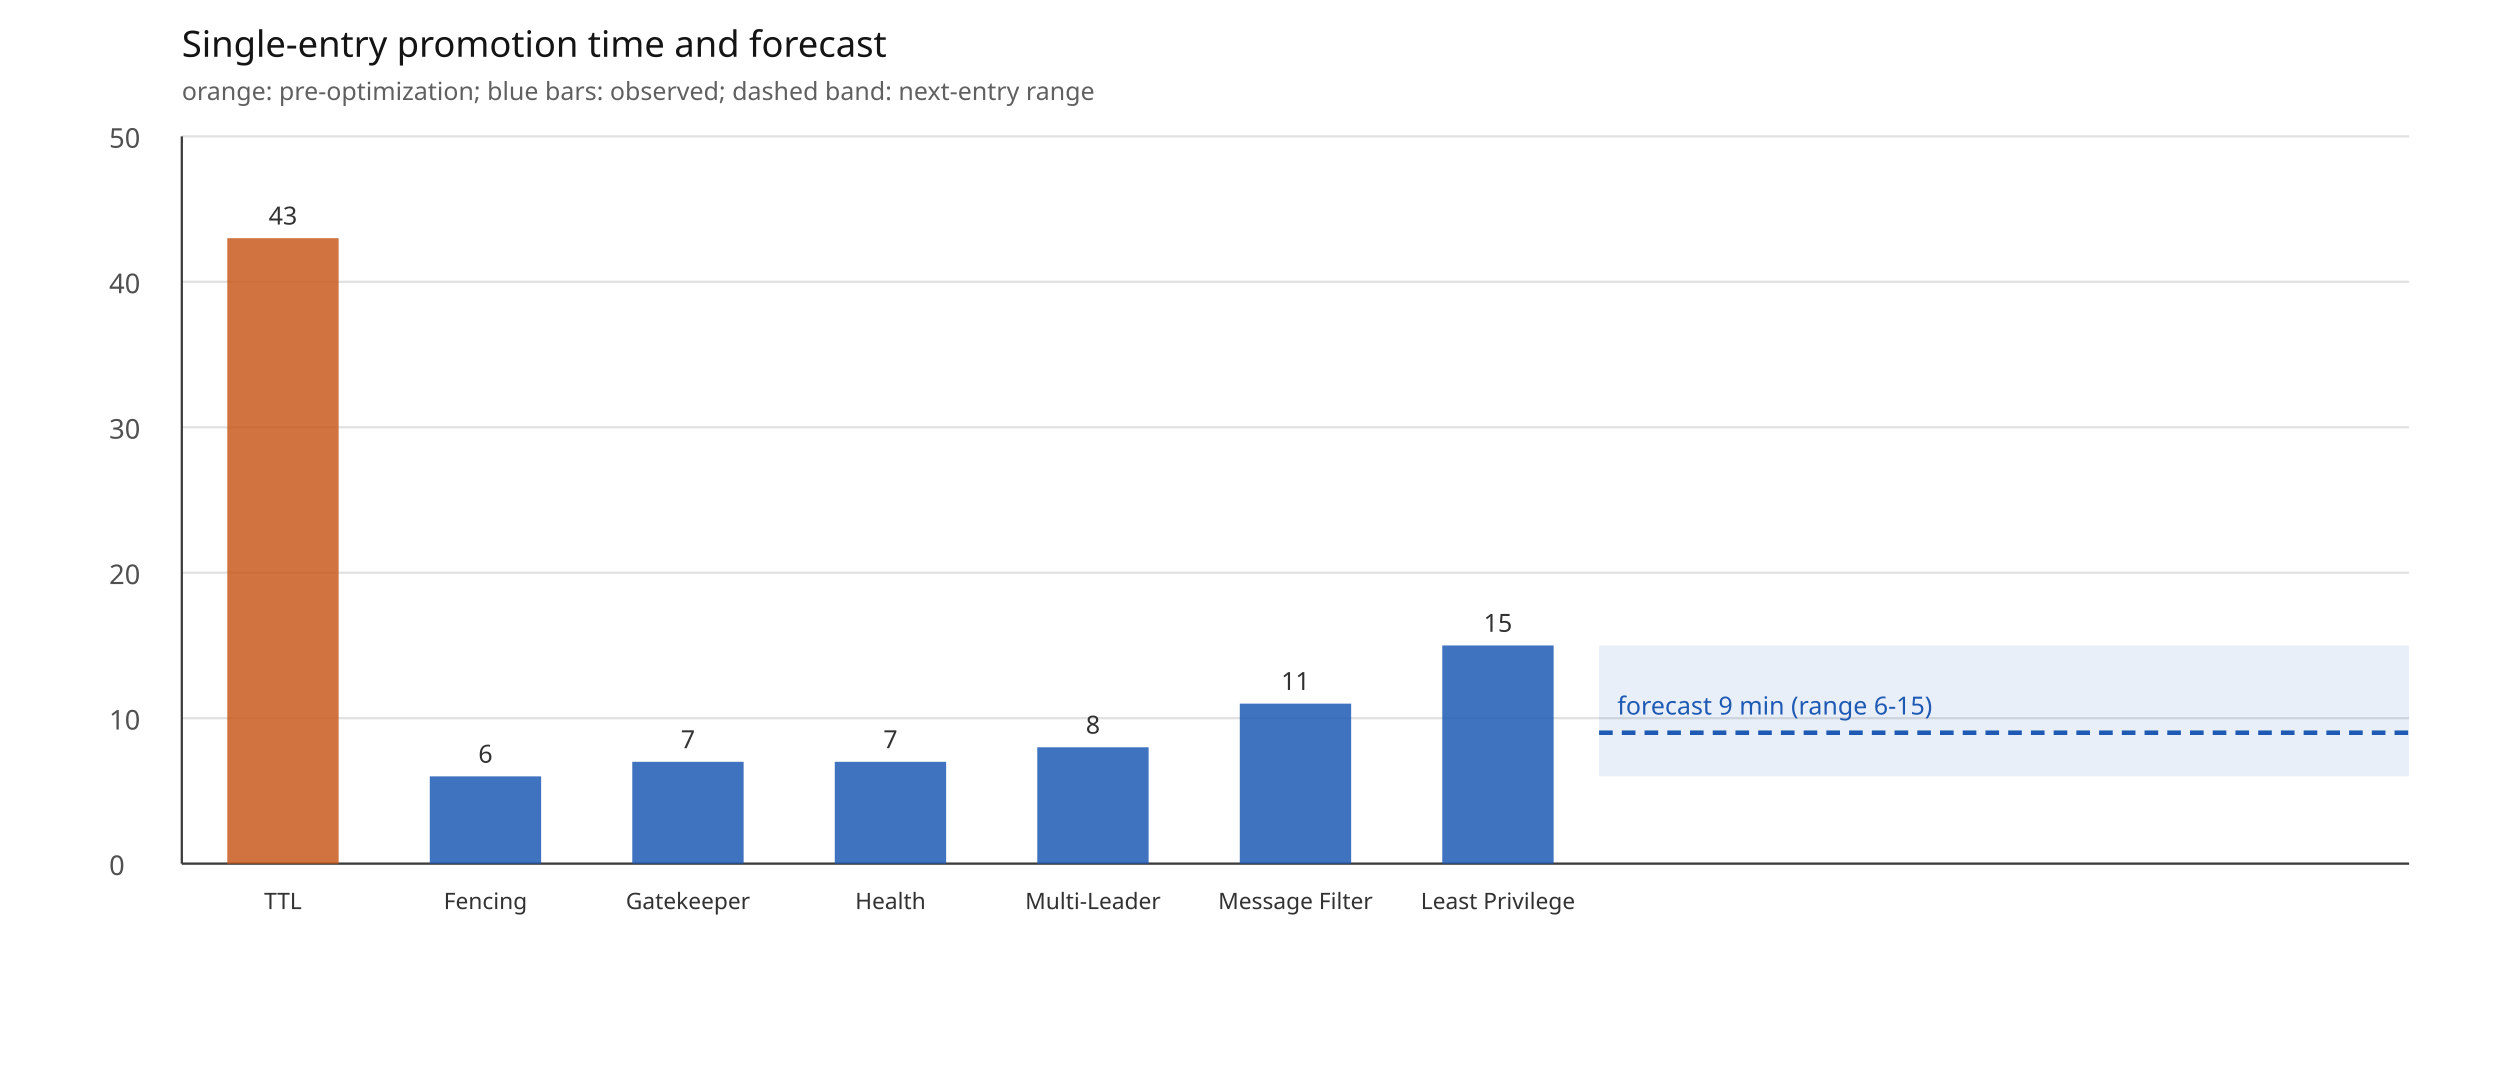
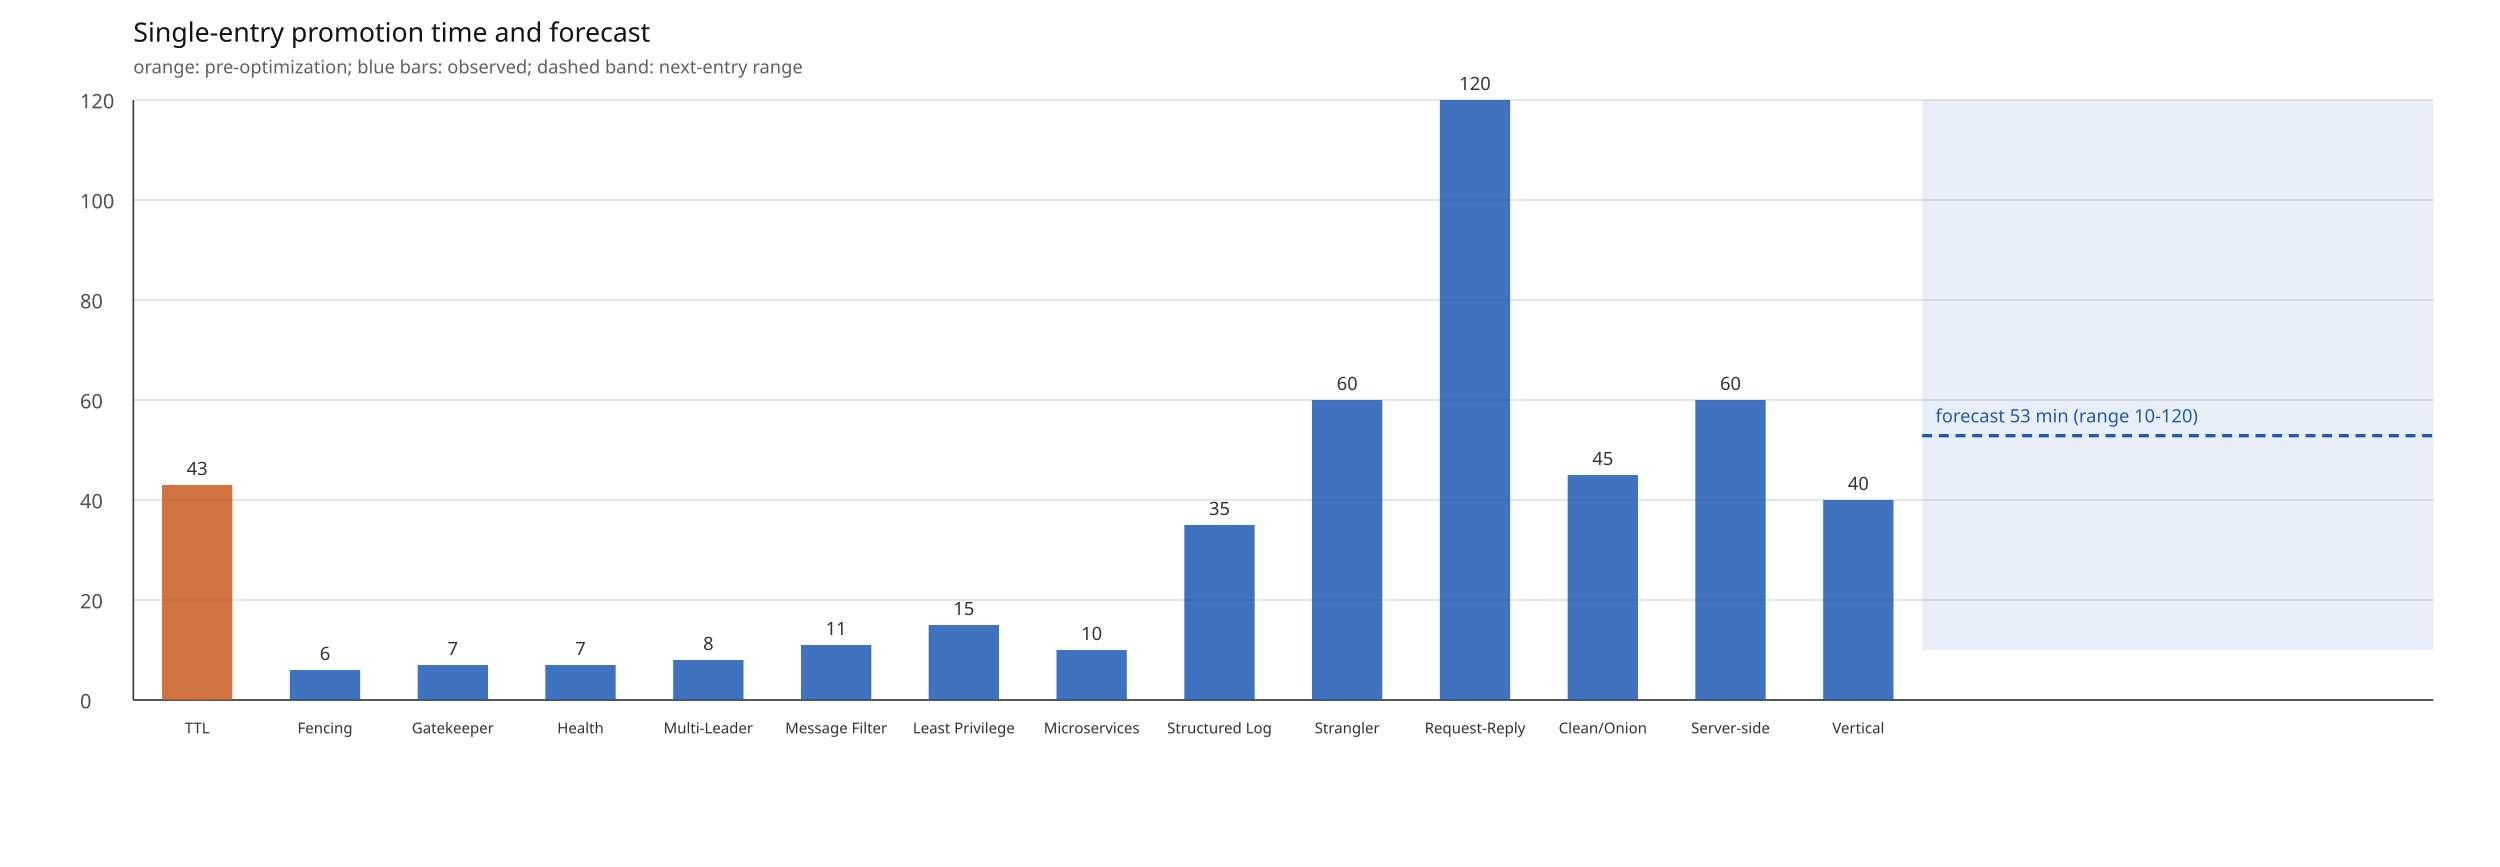
- <svg xmlns="http://www.w3.org/2000/svg" width="1100" height="480">
+ <svg xmlns="http://www.w3.org/2000/svg" width="1500" height="520">
  <rect width="100%" height="100%" fill="white" />
-   <line x1="80" y1="380.0" x2="1060" y2="380.0" stroke="#e1e1e1" />
-   <text x="48" y="385.0" font-family="Verdana" font-size="12" fill="#505050">0</text>
-   <line x1="80" y1="316.0" x2="1060" y2="316.0" stroke="#e1e1e1" />
-   <text x="48" y="321.0" font-family="Verdana" font-size="12" fill="#505050">10</text>
-   <line x1="80" y1="252.0" x2="1060" y2="252.0" stroke="#e1e1e1" />
-   <text x="48" y="257.0" font-family="Verdana" font-size="12" fill="#505050">20</text>
-   <line x1="80" y1="188.0" x2="1060" y2="188.0" stroke="#e1e1e1" />
-   <text x="48" y="193.0" font-family="Verdana" font-size="12" fill="#505050">30</text>
-   <line x1="80" y1="124.0" x2="1060" y2="124.0" stroke="#e1e1e1" />
-   <text x="48" y="129.0" font-family="Verdana" font-size="12" fill="#505050">40</text>
-   <line x1="80" y1="60.0" x2="1060" y2="60.0" stroke="#e1e1e1" />
-   <text x="48" y="65.0" font-family="Verdana" font-size="12" fill="#505050">50</text>
-   <line x1="80" y1="60" x2="80" y2="380" stroke="#3c3c3c" />
-   <line x1="80" y1="380" x2="1060" y2="380" stroke="#3c3c3c" />
-   <rect x="703.6" y="284.0" width="356.4" height="57.6" fill="#1e5ab4" opacity="0.10" />
-   <line x1="703.6" y1="322.4" x2="1060.0" y2="322.4" stroke="#1e5ab4" stroke-width="2" stroke-dasharray="6 4" />
-   <text x="711.6" y="314.4" font-family="Verdana" font-size="11" fill="#1e5ab4">forecast 9 min (range 6-15)</text>
-   <rect x="100.0" y="104.8" width="49.0" height="275.2" fill="#c85a1e" opacity="0.85" />
-   <text x="124.5" y="98.8" text-anchor="middle" font-family="Verdana" font-size="11" fill="#323232">43</text>
-   <text x="124.5" y="400" text-anchor="middle" font-family="Verdana" font-size="10" fill="#323232">TTL</text>
-   <rect x="189.1" y="341.6" width="49.0" height="38.4" fill="#1e5ab4" opacity="0.85" />
-   <text x="213.6" y="335.6" text-anchor="middle" font-family="Verdana" font-size="11" fill="#323232">6</text>
-   <text x="213.6" y="400" text-anchor="middle" font-family="Verdana" font-size="10" fill="#323232">Fencing</text>
-   <rect x="278.2" y="335.2" width="49.0" height="44.8" fill="#1e5ab4" opacity="0.85" />
-   <text x="302.7" y="329.2" text-anchor="middle" font-family="Verdana" font-size="11" fill="#323232">7</text>
-   <text x="302.7" y="400" text-anchor="middle" font-family="Verdana" font-size="10" fill="#323232">Gatekeeper</text>
-   <rect x="367.3" y="335.2" width="49.0" height="44.8" fill="#1e5ab4" opacity="0.85" />
-   <text x="391.8" y="329.2" text-anchor="middle" font-family="Verdana" font-size="11" fill="#323232">7</text>
-   <text x="391.8" y="400" text-anchor="middle" font-family="Verdana" font-size="10" fill="#323232">Health</text>
-   <rect x="456.4" y="328.8" width="49.0" height="51.2" fill="#1e5ab4" opacity="0.85" />
-   <text x="480.9" y="322.8" text-anchor="middle" font-family="Verdana" font-size="11" fill="#323232">8</text>
-   <text x="480.9" y="400" text-anchor="middle" font-family="Verdana" font-size="10" fill="#323232">Multi-Leader</text>
-   <rect x="545.5" y="309.6" width="49.0" height="70.4" fill="#1e5ab4" opacity="0.85" />
-   <text x="570.0" y="303.6" text-anchor="middle" font-family="Verdana" font-size="11" fill="#323232">11</text>
-   <text x="570.0" y="400" text-anchor="middle" font-family="Verdana" font-size="10" fill="#323232">Message Filter</text>
-   <rect x="634.6" y="284.0" width="49.0" height="96.0" fill="#1e5ab4" opacity="0.85" />
-   <text x="659.1" y="278.0" text-anchor="middle" font-family="Verdana" font-size="11" fill="#323232">15</text>
-   <text x="659.1" y="400" text-anchor="middle" font-family="Verdana" font-size="10" fill="#323232">Least Privilege</text>
+   <line x1="80" y1="420.0" x2="1460" y2="420.0" stroke="#e1e1e1" />
+   <text x="48" y="425.0" font-family="Verdana" font-size="12" fill="#505050">0</text>
+   <line x1="80" y1="360.0" x2="1460" y2="360.0" stroke="#e1e1e1" />
+   <text x="48" y="365.0" font-family="Verdana" font-size="12" fill="#505050">20</text>
+   <line x1="80" y1="300.0" x2="1460" y2="300.0" stroke="#e1e1e1" />
+   <text x="48" y="305.0" font-family="Verdana" font-size="12" fill="#505050">40</text>
+   <line x1="80" y1="240.0" x2="1460" y2="240.0" stroke="#e1e1e1" />
+   <text x="48" y="245.0" font-family="Verdana" font-size="12" fill="#505050">60</text>
+   <line x1="80" y1="180.0" x2="1460" y2="180.0" stroke="#e1e1e1" />
+   <text x="48" y="185.0" font-family="Verdana" font-size="12" fill="#505050">80</text>
+   <line x1="80" y1="120.0" x2="1460" y2="120.0" stroke="#e1e1e1" />
+   <text x="48" y="125.0" font-family="Verdana" font-size="12" fill="#505050">100</text>
+   <line x1="80" y1="60.0" x2="1460" y2="60.0" stroke="#e1e1e1" />
+   <text x="48" y="65.0" font-family="Verdana" font-size="12" fill="#505050">120</text>
+   <line x1="80" y1="60" x2="80" y2="420" stroke="#3c3c3c" />
+   <line x1="80" y1="420" x2="1460" y2="420" stroke="#3c3c3c" />
+   <rect x="1153.3" y="60.0" width="306.7" height="330.0" fill="#1e5ab4" opacity="0.10" />
+   <line x1="1153.3" y1="261.4" x2="1460.0" y2="261.4" stroke="#1e5ab4" stroke-width="2" stroke-dasharray="6 4" />
+   <text x="1161.3" y="253.4" font-family="Verdana" font-size="11" fill="#1e5ab4">forecast 53 min (range 10-120)</text>
+   <rect x="97.2" y="291.0" width="42.2" height="129.0" fill="#c85a1e" opacity="0.85" />
+   <text x="118.3" y="285.0" text-anchor="middle" font-family="Verdana" font-size="11" fill="#323232">43</text>
+   <text x="118.3" y="440" text-anchor="middle" font-family="Verdana" font-size="9" fill="#323232">TTL</text>
+   <rect x="173.9" y="402.0" width="42.2" height="18.0" fill="#1e5ab4" opacity="0.85" />
+   <text x="195.0" y="396.0" text-anchor="middle" font-family="Verdana" font-size="11" fill="#323232">6</text>
+   <text x="195.0" y="440" text-anchor="middle" font-family="Verdana" font-size="9" fill="#323232">Fencing</text>
+   <rect x="250.6" y="399.0" width="42.2" height="21.0" fill="#1e5ab4" opacity="0.85" />
+   <text x="271.7" y="393.0" text-anchor="middle" font-family="Verdana" font-size="11" fill="#323232">7</text>
+   <text x="271.7" y="440" text-anchor="middle" font-family="Verdana" font-size="9" fill="#323232">Gatekeeper</text>
+   <rect x="327.2" y="399.0" width="42.2" height="21.0" fill="#1e5ab4" opacity="0.85" />
+   <text x="348.3" y="393.0" text-anchor="middle" font-family="Verdana" font-size="11" fill="#323232">7</text>
+   <text x="348.3" y="440" text-anchor="middle" font-family="Verdana" font-size="9" fill="#323232">Health</text>
+   <rect x="403.9" y="396.0" width="42.2" height="24.0" fill="#1e5ab4" opacity="0.85" />
+   <text x="425.0" y="390.0" text-anchor="middle" font-family="Verdana" font-size="11" fill="#323232">8</text>
+   <text x="425.0" y="440" text-anchor="middle" font-family="Verdana" font-size="9" fill="#323232">Multi-Leader</text>
+   <rect x="480.6" y="387.0" width="42.2" height="33.0" fill="#1e5ab4" opacity="0.85" />
+   <text x="501.7" y="381.0" text-anchor="middle" font-family="Verdana" font-size="11" fill="#323232">11</text>
+   <text x="501.7" y="440" text-anchor="middle" font-family="Verdana" font-size="9" fill="#323232">Message Filter</text>
+   <rect x="557.2" y="375.0" width="42.2" height="45.0" fill="#1e5ab4" opacity="0.85" />
+   <text x="578.3" y="369.0" text-anchor="middle" font-family="Verdana" font-size="11" fill="#323232">15</text>
+   <text x="578.3" y="440" text-anchor="middle" font-family="Verdana" font-size="9" fill="#323232">Least Privilege</text>
+   <rect x="633.9" y="390.0" width="42.2" height="30.0" fill="#1e5ab4" opacity="0.85" />
+   <text x="655.0" y="384.0" text-anchor="middle" font-family="Verdana" font-size="11" fill="#323232">10</text>
+   <text x="655.0" y="440" text-anchor="middle" font-family="Verdana" font-size="9" fill="#323232">Microservices</text>
+   <rect x="710.6" y="315.0" width="42.2" height="105.0" fill="#1e5ab4" opacity="0.85" />
+   <text x="731.7" y="309.0" text-anchor="middle" font-family="Verdana" font-size="11" fill="#323232">35</text>
+   <text x="731.7" y="440" text-anchor="middle" font-family="Verdana" font-size="9" fill="#323232">Structured Log</text>
+   <rect x="787.2" y="240.0" width="42.2" height="180.0" fill="#1e5ab4" opacity="0.85" />
+   <text x="808.3" y="234.0" text-anchor="middle" font-family="Verdana" font-size="11" fill="#323232">60</text>
+   <text x="808.3" y="440" text-anchor="middle" font-family="Verdana" font-size="9" fill="#323232">Strangler</text>
+   <rect x="863.9" y="60.0" width="42.2" height="360.0" fill="#1e5ab4" opacity="0.85" />
+   <text x="885.0" y="54.0" text-anchor="middle" font-family="Verdana" font-size="11" fill="#323232">120</text>
+   <text x="885.0" y="440" text-anchor="middle" font-family="Verdana" font-size="9" fill="#323232">Request-Reply</text>
+   <rect x="940.6" y="285.0" width="42.2" height="135.0" fill="#1e5ab4" opacity="0.85" />
+   <text x="961.7" y="279.0" text-anchor="middle" font-family="Verdana" font-size="11" fill="#323232">45</text>
+   <text x="961.7" y="440" text-anchor="middle" font-family="Verdana" font-size="9" fill="#323232">Clean/Onion</text>
+   <rect x="1017.2" y="240.0" width="42.2" height="180.0" fill="#1e5ab4" opacity="0.85" />
+   <text x="1038.3" y="234.0" text-anchor="middle" font-family="Verdana" font-size="11" fill="#323232">60</text>
+   <text x="1038.3" y="440" text-anchor="middle" font-family="Verdana" font-size="9" fill="#323232">Server-side</text>
+   <rect x="1093.9" y="300.0" width="42.2" height="120.0" fill="#1e5ab4" opacity="0.85" />
+   <text x="1115.0" y="294.0" text-anchor="middle" font-family="Verdana" font-size="11" fill="#323232">40</text>
+   <text x="1115.0" y="440" text-anchor="middle" font-family="Verdana" font-size="9" fill="#323232">Vertical</text>
  <text x="80" y="25" font-family="Verdana" font-size="16" fill="#141414">Single-entry promotion time and forecast</text>
  <text x="80" y="44" font-family="Verdana" font-size="11" fill="#606060">orange: pre-optimization; blue bars: observed; dashed band: next-entry range</text>
</svg>
